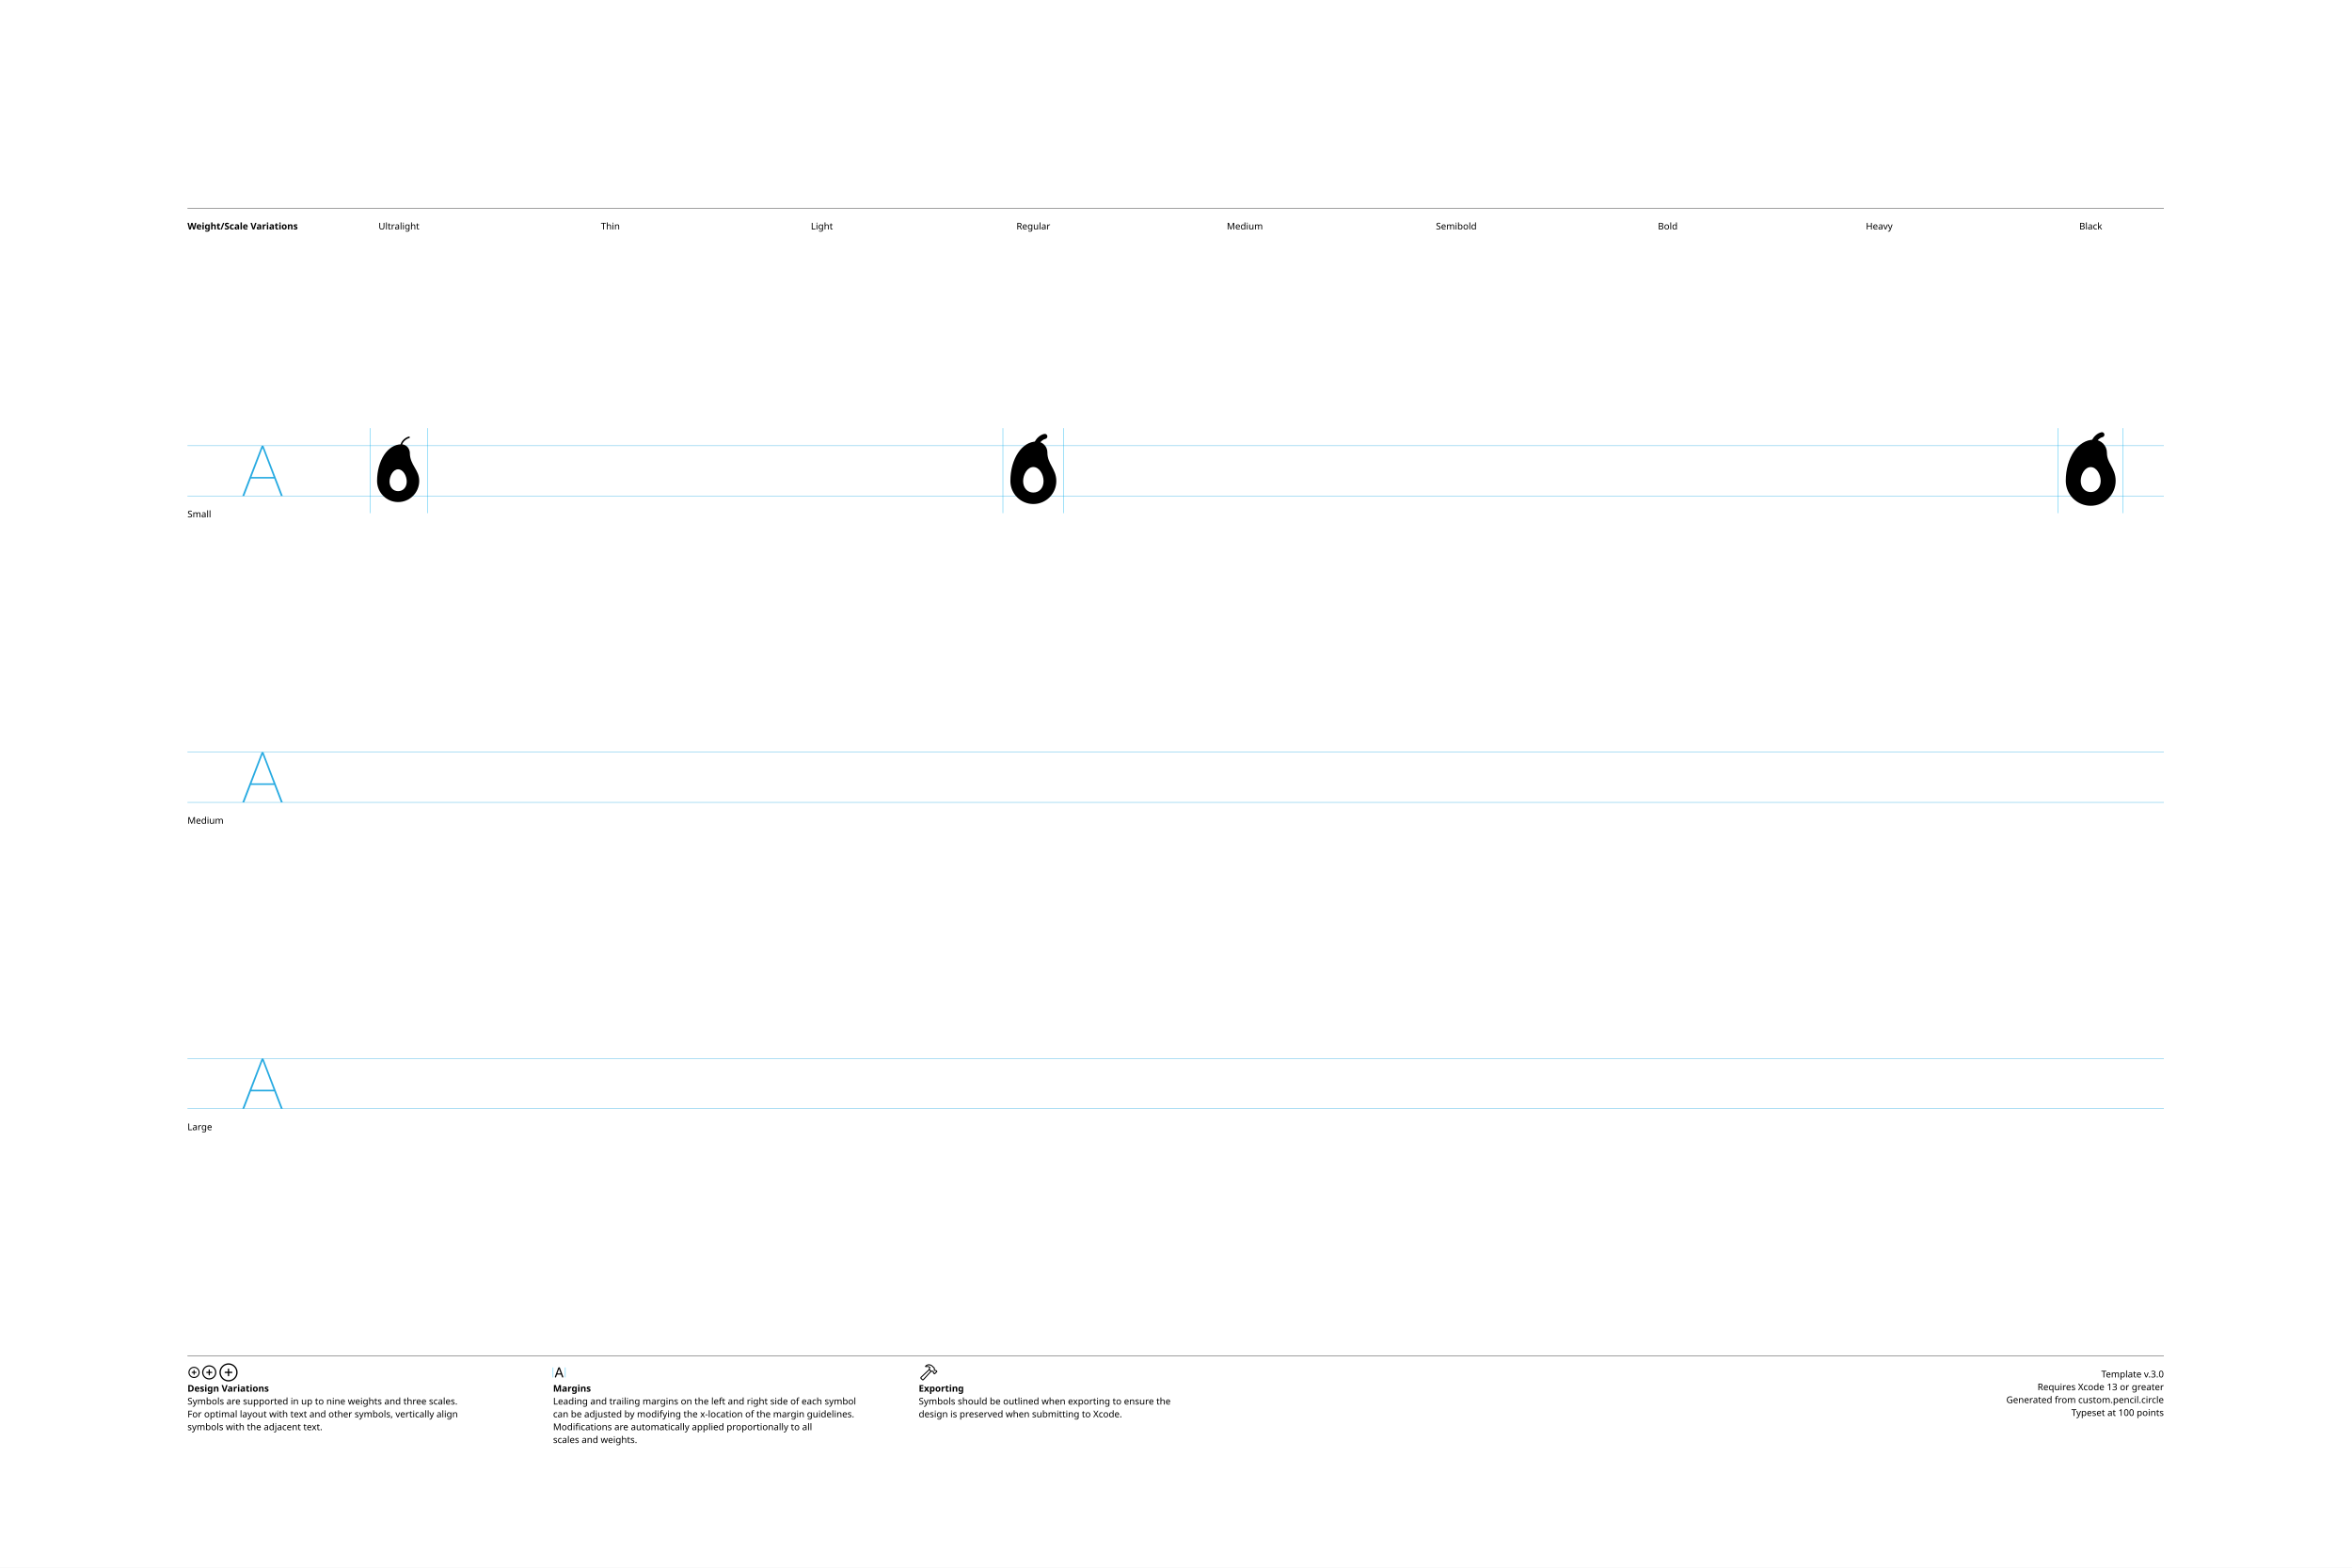
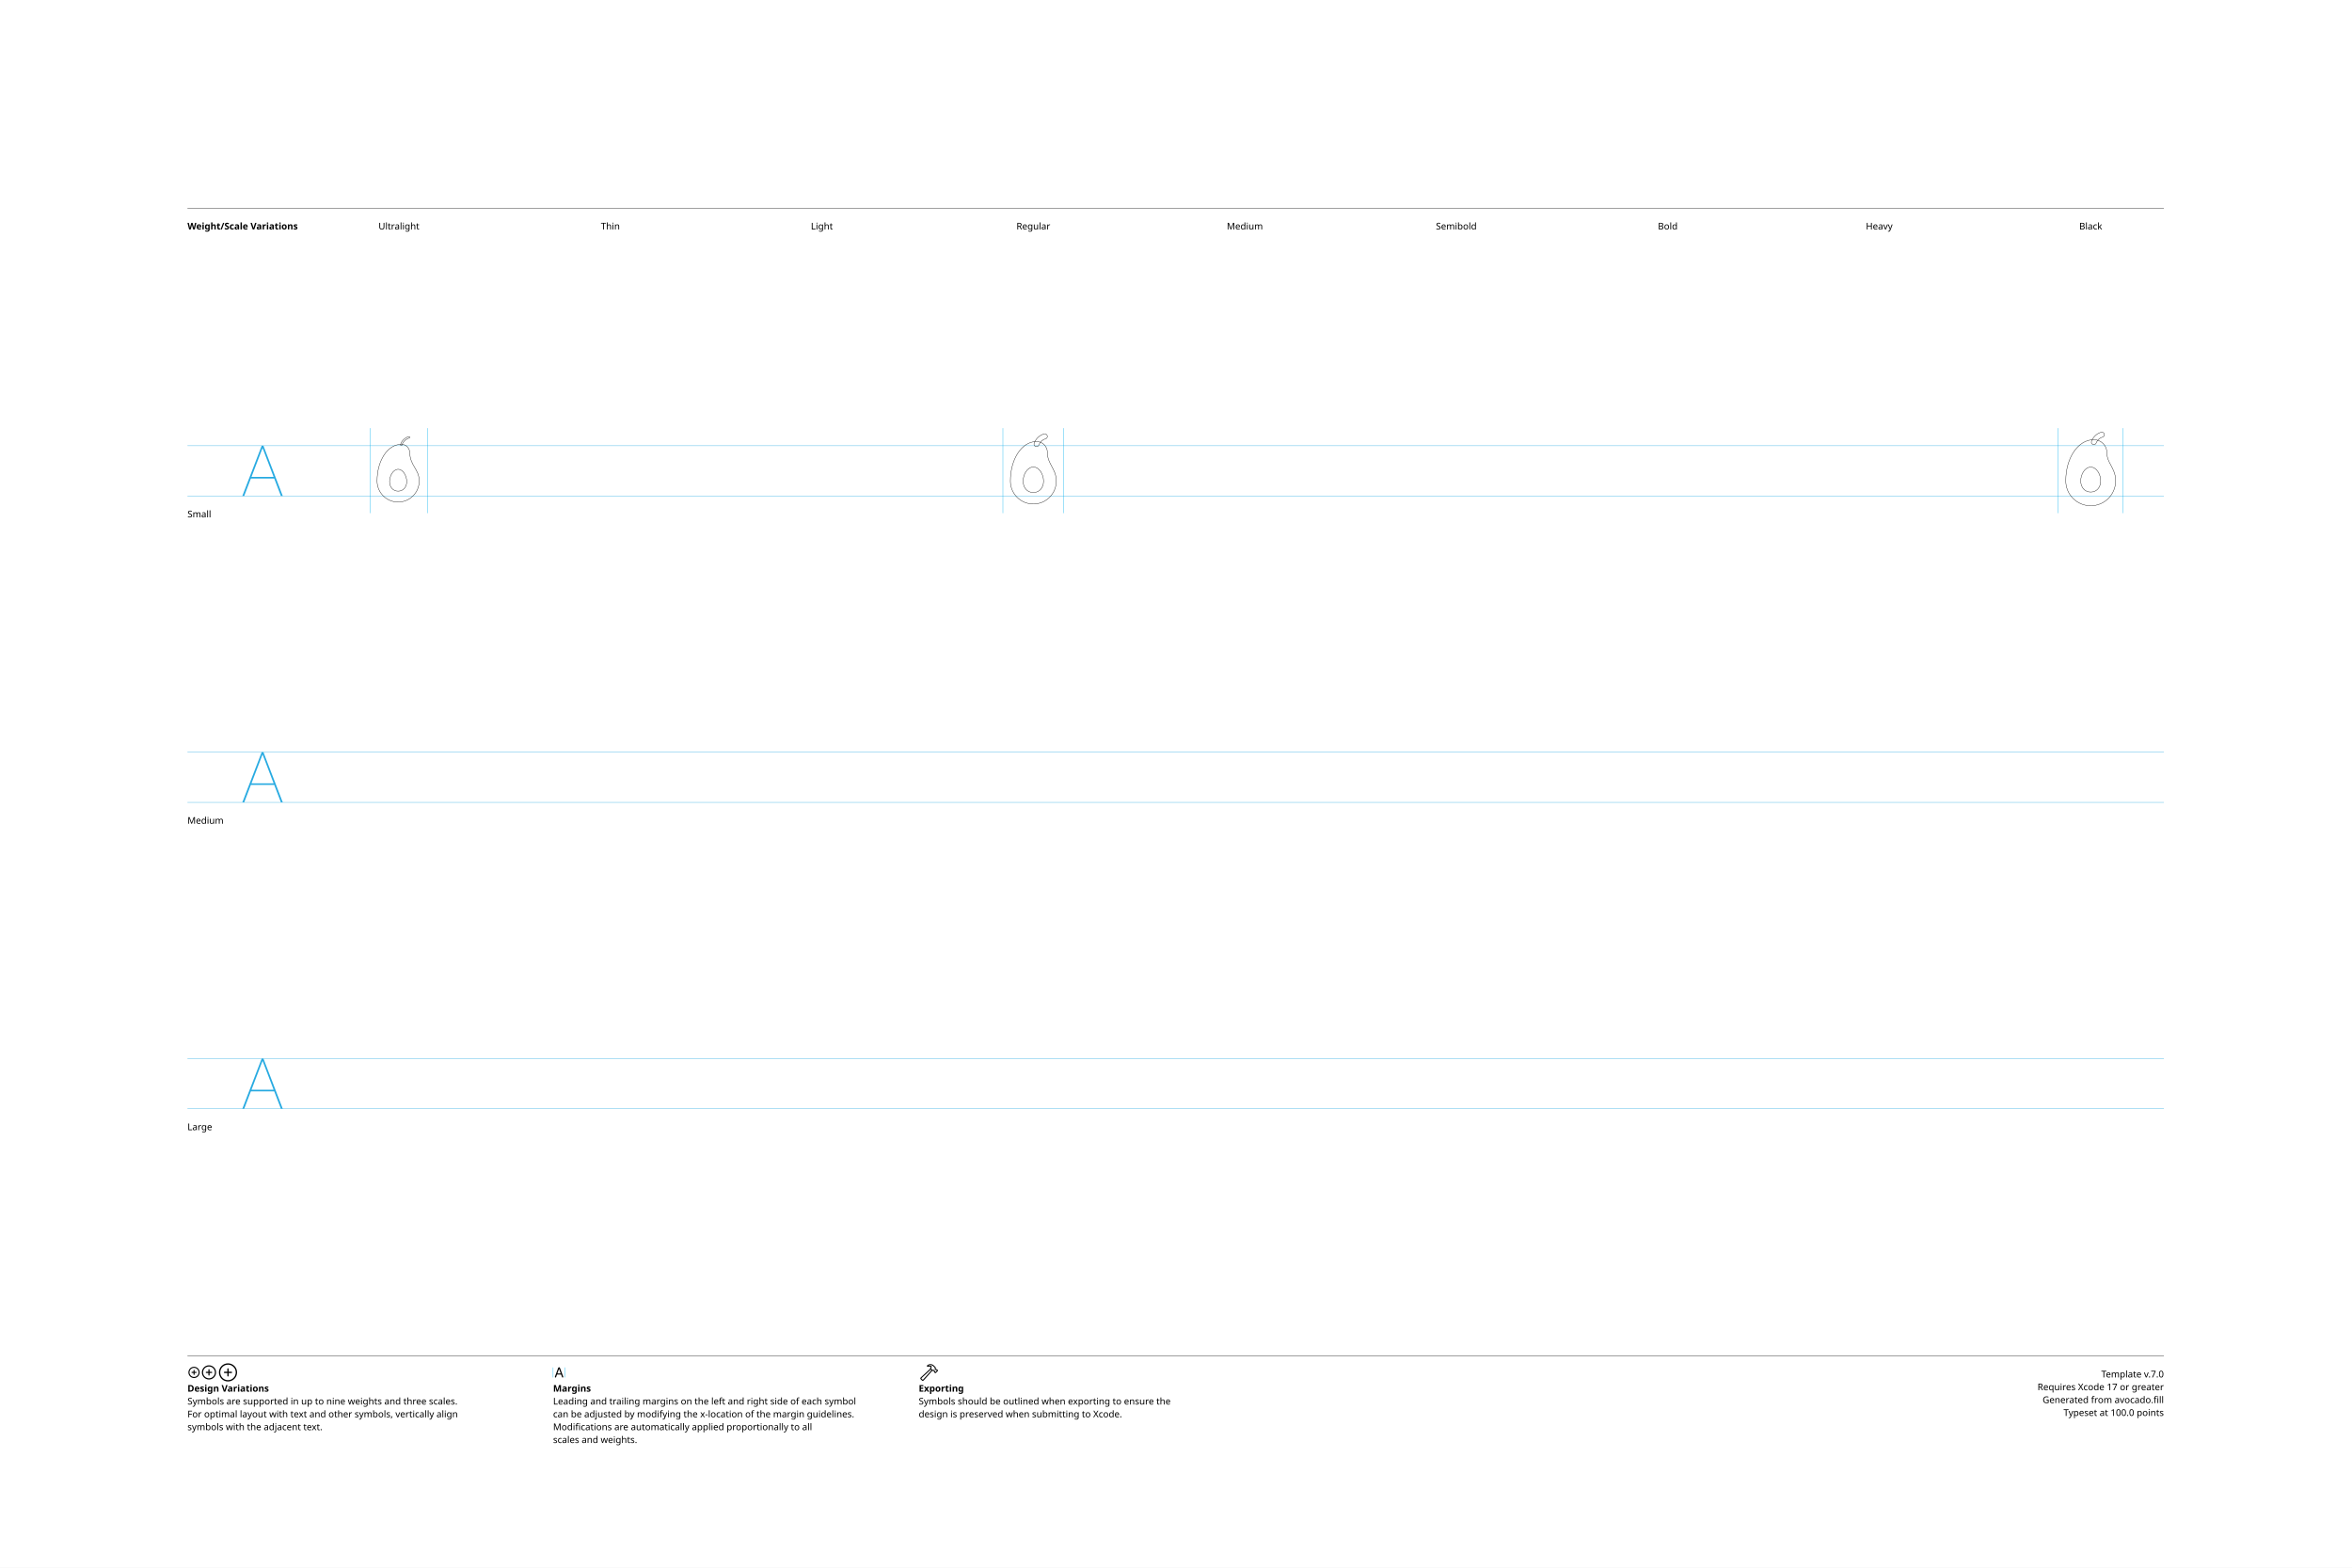
- <svg xmlns="http://www.w3.org/2000/svg" version="1.1" width="3300" height="2200" viewBox="0 0 3300 2200">
+ <svg xmlns="http://www.w3.org/2000/svg" version="1.1" viewBox="0 0 3300 2200">
+   <style>.defaults {-sfsymbols-variable-value-mode:color;-sfsymbols-draw-reverses-motion-groups:true}
+ 
+ .monochrome-0 {-sfsymbols-motion-group:2;-sfsymbols-layer-tags:-2346218884348209}
+ .monochrome-1 {-sfsymbols-motion-group:1;-sfsymbols-layer-tags:-2346218884348209}
+ .monochrome-2 {-sfsymbols-motion-group:0;-sfsymbols-layer-tags:-2346218884348209}
+ 
+ .multicolor-0:systemBrownColor {-sfsymbols-motion-group:2;-sfsymbols-layer-tags:-2346218884348209}
+ .multicolor-1:labelColor {opacity:0.5;-sfsymbols-motion-group:1;-sfsymbols-layer-tags:-2346218884348209}
+ .multicolor-2:labelColor {-sfsymbols-motion-group:0;-sfsymbols-layer-tags:-2346218884348209}
+ 
+ .hierarchical-0:tertiary {-sfsymbols-motion-group:2;-sfsymbols-layer-tags:-2346218884348209}
+ .hierarchical-1:secondary {-sfsymbols-motion-group:1;-sfsymbols-layer-tags:-2346218884348209}
+ .hierarchical-2:primary {-sfsymbols-motion-group:0;-sfsymbols-layer-tags:-2346218884348209}
+ 
+ .SFSymbolsPreviewWireframe {fill:none;opacity:1.0;stroke:black;stroke-width:0.5}
+ </style>
  <g id="Notes">
    <rect height="2200" id="artboard" style="fill:white;opacity:1" width="3300" x="0" y="0" />
    <line style="fill:none;stroke:black;opacity:1;stroke-width:0.5;" x1="263" x2="3036" y1="292" y2="292" />
    <text style="stroke:none;fill:black;font-family:sans-serif;font-size:13;font-weight:bold;" transform="matrix(1 0 0 1 263 322)">Weight/Scale Variations</text>
    <text style="stroke:none;fill:black;font-family:sans-serif;font-size:13;text-anchor:middle;" transform="matrix(1 0 0 1 559.711 322)">Ultralight</text>
    <text style="stroke:none;fill:black;font-family:sans-serif;font-size:13;text-anchor:middle;" transform="matrix(1 0 0 1 856.422 322)">Thin</text>
    <text style="stroke:none;fill:black;font-family:sans-serif;font-size:13;text-anchor:middle;" transform="matrix(1 0 0 1 1153.13 322)">Light</text>
    <text style="stroke:none;fill:black;font-family:sans-serif;font-size:13;text-anchor:middle;" transform="matrix(1 0 0 1 1449.84 322)">Regular</text>
    <text style="stroke:none;fill:black;font-family:sans-serif;font-size:13;text-anchor:middle;" transform="matrix(1 0 0 1 1746.56 322)">Medium</text>
    <text style="stroke:none;fill:black;font-family:sans-serif;font-size:13;text-anchor:middle;" transform="matrix(1 0 0 1 2043.27 322)">Semibold</text>
    <text style="stroke:none;fill:black;font-family:sans-serif;font-size:13;text-anchor:middle;" transform="matrix(1 0 0 1 2339.98 322)">Bold</text>
    <text style="stroke:none;fill:black;font-family:sans-serif;font-size:13;text-anchor:middle;" transform="matrix(1 0 0 1 2636.69 322)">Heavy</text>
    <text style="stroke:none;fill:black;font-family:sans-serif;font-size:13;text-anchor:middle;" transform="matrix(1 0 0 1 2933.4 322)">Black</text>
    <line style="fill:none;stroke:black;opacity:1;stroke-width:0.5;" x1="263" x2="3036" y1="1903" y2="1903" />
-     <g transform="matrix(1 0 0 1 263 1933)">
-       <path d="M9.248 0.83Q10.869 0.83 12.295 0.215Q13.721-0.4 14.81-1.494Q15.898-2.588 16.519-4.014Q17.139-5.439 17.139-7.051Q17.139-8.662 16.519-10.088Q15.898-11.514 14.805-12.607Q13.711-13.701 12.285-14.316Q10.859-14.932 9.238-14.932Q7.627-14.932 6.201-14.316Q4.775-13.701 3.691-12.607Q2.607-11.514 1.987-10.088Q1.367-8.662 1.367-7.051Q1.367-5.439 1.987-4.014Q2.607-2.588 3.696-1.494Q4.785-0.4 6.211 0.215Q7.637 0.83 9.248 0.83ZM9.248-0.654Q7.92-0.654 6.763-1.147Q5.605-1.641 4.731-2.52Q3.857-3.398 3.364-4.561Q2.871-5.723 2.871-7.051Q2.871-8.379 3.359-9.541Q3.848-10.703 4.722-11.582Q5.596-12.461 6.753-12.954Q7.91-13.447 9.238-13.447Q10.576-13.447 11.733-12.954Q12.891-12.461 13.77-11.582Q14.648-10.703 15.146-9.541Q15.645-8.379 15.645-7.051Q15.645-5.723 15.151-4.561Q14.658-3.398 13.784-2.52Q12.91-1.641 11.748-1.147Q10.586-0.654 9.248-0.654ZM5.84-7.041Q5.84-6.719 6.045-6.519Q6.25-6.318 6.592-6.318L8.506-6.318L8.506-4.395Q8.506-4.062 8.706-3.857Q8.906-3.652 9.229-3.652Q9.561-3.652 9.766-3.857Q9.971-4.062 9.971-4.395L9.971-6.318L11.895-6.318Q12.227-6.318 12.432-6.519Q12.637-6.719 12.637-7.041Q12.637-7.373 12.432-7.578Q12.227-7.783 11.895-7.783L9.971-7.783L9.971-9.697Q9.971-10.039 9.766-10.244Q9.561-10.449 9.229-10.449Q8.906-10.449 8.706-10.244Q8.506-10.039 8.506-9.697L8.506-7.783L6.592-7.783Q6.25-7.783 6.045-7.578Q5.84-7.373 5.84-7.041Z" />
+     <g transform="matrix(0.2 0 0 0.2 263 1933)">
+       <path d="m46.24 4.15c21.777 0 39.453-17.627 39.453-39.404s-17.676-39.404-39.453-39.404c-21.729 0-39.404 17.627-39.404 39.404s17.676 39.404 39.404 39.404Zm0-7.422c-17.676 0-31.934-14.307-31.934-31.982s14.258-31.982 31.934-31.982 31.982 14.307 31.982 31.982-14.307 31.982-31.982 31.982Zm3.613-17.773v-28.467c0-2.246-1.465-3.76-3.711-3.76-2.148 0-3.613 1.514-3.613 3.76v28.467c0 2.197 1.465 3.711 3.613 3.711 2.246 0 3.711-1.514 3.711-3.711Zm-17.822-10.596h28.418c2.197 0 3.711-1.465 3.711-3.613 0-2.197-1.514-3.711-3.711-3.711h-28.418c-2.246 0-3.76 1.514-3.76 3.711 0 2.148 1.514 3.613 3.76 3.613Z" />
    </g>
-     <g transform="matrix(1 0 0 1 281.867 1933)">
-       <path d="M11.709 2.91Q13.75 2.91 15.552 2.129Q17.354 1.348 18.73-0.029Q20.107-1.406 20.889-3.208Q21.67-5.01 21.67-7.051Q21.67-9.092 20.889-10.894Q20.107-12.695 18.73-14.072Q17.354-15.449 15.547-16.23Q13.74-17.012 11.699-17.012Q9.658-17.012 7.856-16.23Q6.055-15.449 4.683-14.072Q3.311-12.695 2.529-10.894Q1.748-9.092 1.748-7.051Q1.748-5.01 2.529-3.208Q3.311-1.406 4.688-0.029Q6.064 1.348 7.866 2.129Q9.668 2.91 11.709 2.91ZM11.709 1.25Q9.98 1.25 8.477 0.605Q6.973-0.039 5.835-1.177Q4.697-2.314 4.058-3.818Q3.418-5.322 3.418-7.051Q3.418-8.779 4.058-10.283Q4.697-11.787 5.83-12.93Q6.963-14.072 8.467-14.712Q9.971-15.352 11.699-15.352Q13.428-15.352 14.932-14.712Q16.436-14.072 17.578-12.93Q18.721-11.787 19.365-10.283Q20.01-8.779 20.01-7.051Q20.01-5.322 19.37-3.818Q18.73-2.314 17.593-1.177Q16.455-0.039 14.946 0.605Q13.438 1.25 11.709 1.25ZM7.393-7.041Q7.393-6.689 7.627-6.465Q7.861-6.24 8.232-6.24L10.879-6.24L10.879-3.574Q10.879-3.213 11.104-2.983Q11.328-2.754 11.68-2.754Q12.051-2.754 12.285-2.983Q12.52-3.213 12.52-3.574L12.52-6.24L15.176-6.24Q15.537-6.24 15.771-6.465Q16.006-6.689 16.006-7.041Q16.006-7.412 15.771-7.642Q15.537-7.871 15.176-7.871L12.52-7.871L12.52-10.518Q12.52-10.898 12.285-11.128Q12.051-11.357 11.68-11.357Q11.328-11.357 11.104-11.128Q10.879-10.898 10.879-10.518L10.879-7.871L8.232-7.871Q7.852-7.871 7.622-7.642Q7.393-7.412 7.393-7.041Z" />
+     <g transform="matrix(0.2 0 0 0.2 281.506 1933)">
+       <path d="m58.545 14.551c27.49 0 49.805-22.314 49.805-49.805s-22.314-49.805-49.805-49.805-49.805 22.314-49.805 49.805 22.314 49.805 49.805 49.805Zm0-8.301c-22.949 0-41.504-18.555-41.504-41.504s18.555-41.504 41.504-41.504 41.504 18.555 41.504 41.504-18.555 41.504-41.504 41.504Zm4.053-23.096v-36.914c0-2.49-1.709-4.199-4.15-4.199-2.393 0-4.053 1.709-4.053 4.199v36.914c0 2.441 1.66 4.15 4.053 4.15 2.441 0 4.15-1.66 4.15-4.15Zm-22.559-14.404h36.963c2.441 0 4.15-1.611 4.15-4.004 0-2.441-1.709-4.15-4.15-4.15h-36.963c-2.49 0-4.15 1.709-4.15 4.15 0 2.393 1.66 4.004 4.15 4.004Z" />
    </g>
-     <g transform="matrix(1 0 0 1 305.646 1933)">
-       <path d="M14.971 5.664Q17.061 5.664 18.96 5.015Q20.859 4.365 22.451 3.193Q24.043 2.021 25.22 0.43Q26.396-1.162 27.046-3.066Q27.695-4.971 27.695-7.051Q27.695-9.141 27.046-11.04Q26.396-12.94 25.22-14.531Q24.043-16.123 22.451-17.3Q20.859-18.477 18.955-19.126Q17.051-19.775 14.961-19.775Q12.871-19.775 10.972-19.126Q9.072-18.477 7.485-17.3Q5.898-16.123 4.722-14.531Q3.545-12.94 2.9-11.04Q2.256-9.141 2.256-7.051Q2.256-4.971 2.905-3.066Q3.555-1.162 4.727 0.43Q5.898 2.021 7.49 3.193Q9.082 4.365 10.981 5.015Q12.881 5.664 14.971 5.664ZM14.971 3.848Q13.164 3.848 11.528 3.296Q9.893 2.744 8.535 1.748Q7.178 0.752 6.177-0.61Q5.176-1.973 4.629-3.608Q4.082-5.244 4.082-7.051Q4.082-8.867 4.629-10.503Q5.176-12.139 6.172-13.501Q7.168-14.863 8.525-15.859Q9.883-16.855 11.519-17.402Q13.154-17.949 14.961-17.949Q16.777-17.949 18.413-17.402Q20.049-16.855 21.411-15.859Q22.773-14.863 23.77-13.501Q24.766-12.139 25.317-10.503Q25.869-8.867 25.869-7.051Q25.879-5.244 25.332-3.608Q24.785-1.973 23.784-0.61Q22.783 0.752 21.421 1.748Q20.059 2.744 18.423 3.296Q16.787 3.848 14.971 3.848ZM9.453-7.041Q9.453-6.66 9.712-6.411Q9.971-6.162 10.371-6.162L14.062-6.162L14.062-2.461Q14.062-2.061 14.312-1.807Q14.56-1.553 14.941-1.553Q15.352-1.553 15.605-1.807Q15.859-2.061 15.859-2.461L15.859-6.162L19.561-6.162Q19.961-6.162 20.215-6.411Q20.469-6.66 20.469-7.041Q20.469-7.451 20.215-7.705Q19.961-7.959 19.561-7.959L15.859-7.959L15.859-11.65Q15.859-12.06 15.605-12.315Q15.352-12.568 14.941-12.568Q14.56-12.568 14.312-12.31Q14.062-12.051 14.062-11.65L14.062-7.959L10.371-7.959Q9.961-7.959 9.707-7.705Q9.453-7.451 9.453-7.041Z" />
+     <g transform="matrix(0.2 0 0 0.2 304.924 1933)">
+       <path d="m74.853 28.32c35.107 0 63.623-28.467 63.623-63.574s-28.516-63.623-63.623-63.623-63.574 28.516-63.574 63.623 28.467 63.574 63.574 63.574Zm0-9.082c-30.127 0-54.492-24.365-54.492-54.492s24.365-54.492 54.492-54.492 54.492 24.365 54.492 54.492-24.365 54.492-54.492 54.492Zm4.443-30.322v-48.486c0-2.734-1.855-4.639-4.541-4.639-2.588 0-4.443 1.904-4.443 4.639v48.486c0 2.686 1.855 4.59 4.443 4.59 2.686 0 4.541-1.855 4.541-4.59Zm-28.711-19.775h48.486c2.686 0 4.59-1.807 4.59-4.395 0-2.734-1.855-4.59-4.59-4.59h-48.486c-2.734 0-4.59 1.855-4.59 4.59 0 2.588 1.855 4.395 4.59 4.395Z" />
    </g>
    <text style="stroke:none;fill:black;font-family:sans-serif;font-size:13;font-weight:bold;" transform="matrix(1 0 0 1 263 1953)">Design Variations</text>
    <text style="stroke:none;fill:black;font-family:sans-serif;font-size:13;" transform="matrix(1 0 0 1 263 1971)">Symbols are supported in up to nine weights and three scales.</text>
    <text style="stroke:none;fill:black;font-family:sans-serif;font-size:13;" transform="matrix(1 0 0 1 263 1989)">For optimal layout with text and other symbols, vertically align</text>
    <text style="stroke:none;fill:black;font-family:sans-serif;font-size:13;" transform="matrix(1 0 0 1 263 2007)">symbols with the adjacent text.</text>
    <line style="fill:none;stroke:#00AEEF;stroke-width:0.5;opacity:1.0;" x1="776" x2="776" y1="1919" y2="1933" />
-     <g transform="matrix(1 0 0 1 776 1933)">
-       <path d="M3.311 0.156Q3.701 0.156 3.916-0.01Q4.131-0.176 4.268-0.586L5.527-4.033L11.289-4.033L12.549-0.586Q12.685-0.176 12.9-0.01Q13.115 0.156 13.496 0.156Q13.887 0.156 14.116-0.059Q14.346-0.273 14.346-0.645Q14.346-0.869 14.238-1.172L9.658-13.369Q9.482-13.818 9.18-14.043Q8.877-14.268 8.408-14.268Q7.5-14.268 7.178-13.379L2.598-1.162Q2.49-0.859 2.49-0.635Q2.49-0.264 2.71-0.054Q2.93 0.156 3.311 0.156ZM6.006-5.518L8.379-12.09L8.428-12.09L10.801-5.518Z" />
+     <g transform="matrix(0.2 0 0 0.2 776 1933)">
+       <path d="m16.553 0.781c2.588 0 3.857-0.977 4.785-3.711l20.557-57.52h0.244l20.605 57.52c0.928 2.734 2.197 3.711 4.736 3.711 2.588 0 4.248-1.562 4.248-4.004 0-0.83-0.146-1.611-0.537-2.637l-22.9-60.986c-1.123-2.979-3.125-4.492-6.25-4.492-3.027 0-5.078 1.465-6.152 4.443l-22.9 61.084c-0.391 1.025-0.537 1.807-0.537 2.637 0 2.441 1.562 3.955 4.102 3.955Zm10.205-20.947h30.664c2.002 0 3.662-1.66 3.662-3.662 0-2.051-1.66-3.662-3.662-3.662h-30.664c-2.002 0-3.662 1.611-3.662 3.662 0 2.002 1.66 3.662 3.662 3.662Z" />
    </g>
-     <line style="fill:none;stroke:#00AEEF;stroke-width:0.5;opacity:1.0;" x1="793.197" x2="793.197" y1="1919" y2="1933" />
+     <line style="fill:none;stroke:#00AEEF;stroke-width:0.5;opacity:1.0;" x1="792.836" x2="792.836" y1="1919" y2="1933" />
    <text style="stroke:none;fill:black;font-family:sans-serif;font-size:13;font-weight:bold;" transform="matrix(1 0 0 1 776 1953)">Margins</text>
    <text style="stroke:none;fill:black;font-family:sans-serif;font-size:13;" transform="matrix(1 0 0 1 776 1971)">Leading and trailing margins on the left and right side of each symbol</text>
    <text style="stroke:none;fill:black;font-family:sans-serif;font-size:13;" transform="matrix(1 0 0 1 776 1989)">can be adjusted by modifying the x-location of the margin guidelines.</text>
    <text style="stroke:none;fill:black;font-family:sans-serif;font-size:13;" transform="matrix(1 0 0 1 776 2007)">Modifications are automatically applied proportionally to all</text>
    <text style="stroke:none;fill:black;font-family:sans-serif;font-size:13;" transform="matrix(1 0 0 1 776 2025)">scales and weights.</text>
-     <g transform="matrix(1 0 0 1 1289 1933)">
-       <path d="M2.842 1.865L4.541 3.574Q5.186 4.229 5.903 4.18Q6.621 4.131 7.314 3.359L18.008-8.428L17.041-9.404L6.426 2.275Q6.162 2.578 5.894 2.617Q5.625 2.656 5.273 2.305L4.102 1.143Q3.75 0.791 3.794 0.522Q3.838 0.254 4.141-0.02L15.615-10.82L14.639-11.787L3.047-0.898Q2.305-0.215 2.251 0.498Q2.197 1.211 2.842 1.865ZM9.258-16.328Q8.945-16.025 8.906-15.635Q8.867-15.244 9.043-14.951Q9.219-14.678 9.556-14.541Q9.893-14.404 10.381-14.521Q11.475-14.775 12.598-14.731Q13.721-14.688 14.795-13.984L14.209-12.529Q13.955-11.904 14.067-11.44Q14.18-10.977 14.58-10.566L16.875-8.252Q17.236-7.881 17.578-7.822Q17.92-7.764 18.34-7.842L19.404-8.037L20.068-7.363L20.029-6.807Q20-6.436 20.122-6.123Q20.244-5.811 20.605-5.449L21.367-4.707Q21.729-4.346 22.153-4.331Q22.578-4.316 22.93-4.668L25.84-7.588Q26.191-7.939 26.182-8.354Q26.172-8.77 25.811-9.131L25.039-9.893Q24.688-10.254 24.38-10.386Q24.072-10.518 23.711-10.488L23.135-10.44L22.49-11.074L22.734-12.197Q22.832-12.617 22.695-12.983Q22.559-13.35 22.119-13.789L19.922-15.977Q18.672-17.217 17.261-17.837Q15.85-18.457 14.419-18.481Q12.988-18.506 11.665-17.959Q10.342-17.412 9.258-16.328ZM10.752-15.957Q11.66-16.621 12.7-16.904Q13.74-17.188 14.805-17.085Q15.869-16.982 16.87-16.514Q17.871-16.045 18.701-15.205L21.133-12.793Q21.309-12.617 21.352-12.451Q21.396-12.285 21.338-12.031L21.016-10.547L22.52-9.062L23.506-9.121Q23.691-9.131 23.789-9.097Q23.887-9.062 24.033-8.916L24.609-8.34L22.168-5.898L21.592-6.475Q21.445-6.621 21.406-6.719Q21.367-6.816 21.377-7.012L21.445-7.988L19.951-9.473L18.428-9.219Q18.184-9.17 18.042-9.204Q17.9-9.238 17.715-9.414L15.713-11.416Q15.518-11.592 15.493-11.753Q15.469-11.914 15.586-12.188L16.465-14.277Q15.293-15.371 13.828-15.791Q12.363-16.211 10.84-15.762Q10.723-15.732 10.688-15.806Q10.654-15.879 10.752-15.957Z" />
+     <g transform="matrix(0.2 0 0 0.2 1289 1933)">
+       <path d="m14.209 13.135 7.861 7.861c4.297 4.395 9.326 4.102 13.867-1.025l60.693-68.213-4.883-4.883-60.254 67.676c-1.807 1.953-3.467 2.441-5.811 0.098l-5.176-5.127c-2.295-2.295-1.807-3.955 0.195-5.811l67.481-62.158-4.883-4.834-68.066 62.598c-4.98 4.59-5.322 9.473-1.025 13.818Zm44.873-97.461c-2.051 2.002-2.246 4.883-1.074 6.787 1.123 1.807 3.467 3.027 6.592 2.246 5.859-1.66 12.598-2.393 18.896 0.928l-2.686 7.129c-1.611 4.004-0.732 6.885 1.709 9.424l10.254 10.303c2.344 2.393 4.541 2.441 7.08 1.953l4.443-0.732 2.588 2.539-0.195 2.246c-0.098 2.295 0.537 4.297 2.783 6.494l3.369 3.32c2.295 2.295 5.518 2.49 7.812 0.195l12.988-13.037c2.295-2.344 2.148-5.371-0.195-7.666l-3.418-3.418c-2.197-2.197-4.053-3.027-6.348-2.881l-2.344 0.244-2.441-2.441 1.025-4.688c0.635-2.734-0.244-4.98-2.881-7.617l-11.279-11.182c-12.94-12.842-35.596-11.035-46.68-0.146Zm7.08 2.051c8.789-6.396 25.977-5.664 33.691 1.953l12.305 12.207c1.025 1.025 1.221 1.807 0.928 3.32l-1.465 6.641 6.738 6.689 4.395-0.244c1.123-0.049 1.514 0.049 2.344 0.879l2.539 2.49-10.84 10.84-2.49-2.49c-0.83-0.879-0.977-1.221-0.928-2.393l0.293-4.346-6.689-6.738-6.836 1.172c-1.416 0.293-2.051 0.195-3.174-0.879l-8.936-8.887c-1.074-1.025-1.172-1.709-0.488-3.369l4.59-11.475c-6.104-6.348-17.041-7.52-25.586-4.59-0.684 0.244-0.928-0.391-0.391-0.781Z" />
    </g>
    <text style="stroke:none;fill:black;font-family:sans-serif;font-size:13;font-weight:bold;" transform="matrix(1 0 0 1 1289 1953)">Exporting</text>
    <text style="stroke:none;fill:black;font-family:sans-serif;font-size:13;" transform="matrix(1 0 0 1 1289 1971)">Symbols should be outlined when exporting to ensure the</text>
    <text style="stroke:none;fill:black;font-family:sans-serif;font-size:13;" transform="matrix(1 0 0 1 1289 1989)">design is preserved when submitting to Xcode.</text>
-     <text id="template-version" style="stroke:none;fill:black;font-family:sans-serif;font-size:13;text-anchor:end;" transform="matrix(1 0 0 1 3036 1933)">Template v.3.0</text>
-     <text style="stroke:none;fill:black;font-family:sans-serif;font-size:13;text-anchor:end;" transform="matrix(1 0 0 1 3036 1951)">Requires Xcode 13 or greater</text>
-     <text id="descriptive-name" style="stroke:none;fill:black;font-family:sans-serif;font-size:13;text-anchor:end;" transform="matrix(1 0 0 1 3036 1969)">Generated from custom.pencil.circle</text>
-     <text style="stroke:none;fill:black;font-family:sans-serif;font-size:13;text-anchor:end;" transform="matrix(1 0 0 1 3036 1987)">Typeset at 100 points</text>
+     <text id="template-version" style="stroke:none;fill:black;font-family:sans-serif;font-size:13;text-anchor:end;" transform="matrix(1 0 0 1 3036 1933)">Template v.7.0</text>
+     <text style="stroke:none;fill:black;font-family:sans-serif;font-size:13;text-anchor:end;" transform="matrix(1 0 0 1 3036 1951)">Requires Xcode 17 or greater</text>
+     <text id="descriptive-name" style="stroke:none;fill:black;font-family:sans-serif;font-size:13;text-anchor:end;" transform="matrix(1 0 0 1 3036 1969)">Generated from avocado.fill</text>
+     <text style="stroke:none;fill:black;font-family:sans-serif;font-size:13;text-anchor:end;" transform="matrix(1 0 0 1 3036 1987)">Typeset at 100.0 points</text>
    <text style="stroke:none;fill:black;font-family:sans-serif;font-size:13;" transform="matrix(1 0 0 1 263 726)">Small</text>
    <text style="stroke:none;fill:black;font-family:sans-serif;font-size:13;" transform="matrix(1 0 0 1 263 1156)">Medium</text>
    <text style="stroke:none;fill:black;font-family:sans-serif;font-size:13;" transform="matrix(1 0 0 1 263 1586)">Large</text>
  </g>
  <g id="Guides">
    <g id="H-reference" style="fill:#27AAE1;stroke:none;" transform="matrix(1 0 0 1 339 696)">
-       <path d="M0.977 0L3.662 0L29.346-67.139L30.029-67.139L30.029-70.459L28.125-70.459ZM11.67-24.463L46.973-24.463L46.24-26.709L12.451-26.709ZM55.127 0L57.764 0L30.615-70.459L29.443-70.459L29.443-67.139Z" />
+       <path d="M0.994 0L3.638 0L29.328-67.132L30.03-67.132L30.03-70.459L28.123-70.459ZM11.688-24.48L46.981-24.48L46.231-26.729L12.438-26.729ZM55.12 0L57.764 0L30.638-70.459L29.433-70.459L29.433-67.132Z" />
    </g>
    <line id="Baseline-S" style="fill:none;stroke:#27AAE1;opacity:1;stroke-width:0.5;" x1="263" x2="3036" y1="696" y2="696" />
    <line id="Capline-S" style="fill:none;stroke:#27AAE1;opacity:1;stroke-width:0.5;" x1="263" x2="3036" y1="625.541" y2="625.541" />
    <g id="H-reference" style="fill:#27AAE1;stroke:none;" transform="matrix(1 0 0 1 339 1126)">
-       <path d="M0.977 0L3.662 0L29.346-67.139L30.029-67.139L30.029-70.459L28.125-70.459ZM11.67-24.463L46.973-24.463L46.24-26.709L12.451-26.709ZM55.127 0L57.764 0L30.615-70.459L29.443-70.459L29.443-67.139Z" />
+       <path d="M0.994 0L3.638 0L29.328-67.132L30.03-67.132L30.03-70.459L28.123-70.459ZM11.688-24.48L46.981-24.48L46.231-26.729L12.438-26.729ZM55.12 0L57.764 0L30.638-70.459L29.433-70.459L29.433-67.132Z" />
    </g>
    <line id="Baseline-M" style="fill:none;stroke:#27AAE1;opacity:1;stroke-width:0.5;" x1="263" x2="3036" y1="1126" y2="1126" />
    <line id="Capline-M" style="fill:none;stroke:#27AAE1;opacity:1;stroke-width:0.5;" x1="263" x2="3036" y1="1055.54" y2="1055.54" />
    <g id="H-reference" style="fill:#27AAE1;stroke:none;" transform="matrix(1 0 0 1 339 1556)">
-       <path d="M0.977 0L3.662 0L29.346-67.139L30.029-67.139L30.029-70.459L28.125-70.459ZM11.67-24.463L46.973-24.463L46.24-26.709L12.451-26.709ZM55.127 0L57.764 0L30.615-70.459L29.443-70.459L29.443-67.139Z" />
+       <path d="M0.994 0L3.638 0L29.328-67.132L30.03-67.132L30.03-70.459L28.123-70.459ZM11.688-24.48L46.981-24.48L46.231-26.729L12.438-26.729ZM55.12 0L57.764 0L30.638-70.459L29.433-70.459L29.433-67.132Z" />
    </g>
    <line id="Baseline-L" style="fill:none;stroke:#27AAE1;opacity:1;stroke-width:0.5;" x1="263" x2="3036" y1="1556" y2="1556" />
    <line id="Capline-L" style="fill:none;stroke:#27AAE1;opacity:1;stroke-width:0.5;" x1="263" x2="3036" y1="1485.54" y2="1485.54" />
-     <line id="left-margin-Ultralight-S" style="fill:none;stroke:#00AEEF;stroke-width:0.5;opacity:1.0;" x1="519.646" x2="519.646" y1="600.784" y2="720.121" />
-     <line id="right-margin-Ultralight-S" style="fill:none;stroke:#00AEEF;stroke-width:0.5;opacity:1.0;" x1="599.776" x2="599.776" y1="600.784" y2="720.121" />
-     <line id="left-margin-Regular-S" style="fill:none;stroke:#00AEEF;stroke-width:0.5;opacity:1.0;" x1="1407.125" x2="1407.125" y1="600.784" y2="720.121" />
-     <line id="right-margin-Regular-S" style="fill:none;stroke:#00AEEF;stroke-width:0.5;opacity:1.0;" x1="1492.565" x2="1492.565" y1="600.784" y2="720.121" />
-     <line id="left-margin-Black-S" style="fill:none;stroke:#00AEEF;stroke-width:0.5;opacity:1.0;" x1="2887.9" x2="2887.9" y1="600.784" y2="720.121" />
-     <line id="right-margin-Black-S" style="fill:none;stroke:#00AEEF;stroke-width:0.5;opacity:1.0;" x1="2978.9" x2="2978.9" y1="600.784" y2="720.121" />
+     <line id="right-margin-Black-S" style="fill:none;stroke:#00AEEF;stroke-width:0.5;opacity:1.0;" x1="2978.9" x2="2978.9" y1="600.785" y2="720.121" />
+     <line id="left-margin-Black-S" style="fill:none;stroke:#00AEEF;stroke-width:0.5;opacity:1.0;" x1="2887.9" x2="2887.9" y1="600.785" y2="720.121" />
+     <line id="right-margin-Regular-S" style="fill:none;stroke:#00AEEF;stroke-width:0.5;opacity:1.0;" x1="1492.56" x2="1492.56" y1="600.785" y2="720.121" />
+     <line id="left-margin-Regular-S" style="fill:none;stroke:#00AEEF;stroke-width:0.5;opacity:1.0;" x1="1407.12" x2="1407.12" y1="600.785" y2="720.121" />
+     <line id="right-margin-Ultralight-S" style="fill:none;stroke:#00AEEF;stroke-width:0.5;opacity:1.0;" x1="599.776" x2="599.776" y1="600.785" y2="720.121" />
+     <line id="left-margin-Ultralight-S" style="fill:none;stroke:#00AEEF;stroke-width:0.5;opacity:1.0;" x1="519.646" x2="519.646" y1="600.785" y2="720.121" />
  </g>
  <g id="Symbols">
-     <g id="Ultralight-S" transform="matrix(1,0,0,1,504.961,606.0205)">
-       <path d="M57.831 19.3c-0.593-0.125-0.97-0.705-0.845-1.296 1.165-5.521 6.997-10.216 11.734-11.401 0.587-0.151 1.18 0.21 1.327 0.797 0.147 0.587-0.21 1.18-0.797 1.327-4.113 1.029-9.163 5.184-10.122 9.728C59.014 18.998 58.469 19.434 57.831 19.3z" />
-       <path d="M76.762 49.831C80.145 55.725 83.22 60.702 83.22 68.985 83.22 85.287 69.957 98.55 53.655 98.55S24.09 85.287 24.09 68.985c0-28.766 14.89-51.371 33.899-51.461 9.494 0 12.091 8.672 12.091 12.041C70.08 38.187 73.477 44.107 76.762 49.831zM53.655 83.22c7.091 0 12.045-5.523 12.045-13.431C65.7 61.655 60.549 52.56 53.655 52.56S41.61 61.655 41.61 69.789C41.61 77.697 46.564 83.22 53.655 83.22z" />
+     <g id="Black-S" transform="matrix(1 0 0 1 2887.9 696)">
+       <path class="monochrome-0 multicolor-0:systemBrownColor hierarchical-0:tertiary SFSymbolsPreviewWireframe" d="M48.647-72.202C46.837-72.881 45.918-74.898 46.597-76.708C48.965-83.015 54.707-88.24 60.562-89.411C62.466-89.8 64.304-88.561 64.682-86.665C65.061-84.77 63.833-82.926 61.938-82.548C58.965-81.953 54.875-78.843 53.153-74.251C52.946-73.701 51.457-71.147 48.647-72.202Z" />
+       <path class="monochrome-2 multicolor-2:labelColor hierarchical-2:primary SFSymbolsPreviewWireframe" d="M73.778-43.134C76.93-37.288 80.5-30.664 80.5-21.23C80.5-1.93 64.799 13.771 45.5 13.771C26.201 13.771 10.5-1.93 10.5-21.23C10.5-53.613 27.795-78.98 49.875-78.98C60.008-78.98 68.25-70.737 68.25-60.605C68.25-53.391 70.812-48.638 73.778-43.134Z" />
+       <path class="monochrome-1 monochrome-2 multicolor-1:labelColor multicolor-2:labelColor hierarchical-1:secondary hierarchical-2:primary SFSymbolsPreviewWireframe" d="M45.5-5.479C53.742-5.479 59.5-11.907 59.5-21.112C59.5-30.272 53.751-40.48 45.5-40.48C37.249-40.48 31.5-30.272 31.5-21.112C31.5-11.907 37.258-5.479 45.5-5.479Z" />
    </g>
-     <g id="Regular-S" transform="matrix(1,0,0,1,1392.565,603.4905)">
-       <path d="M60.498 23.043c-1.851-0.695-2.791-2.758-2.096-4.609 2.422-6.451 8.295-11.796 14.284-12.994 1.948-0.396 3.827 0.87 4.214 2.809 0.388 1.939-0.868 3.825-2.807 4.212-3.041 0.609-7.224 3.789-8.986 8.486C64.896 21.509 63.373 24.122 60.498 23.043z" />
-       <path d="M83.052 50.895C86.223 56.773 89.5 62.854 89.5 71.6c0 17.766-14.454 32.22-32.22 32.22s-32.22-14.454-32.22-32.22c0-31.116 16.119-55.49 36.695-55.49 8.39 0 15.215 6.825 15.215 15.215C76.97 39.607 79.925 45.09 83.052 50.895zM57.28 87.71c8.431 0 14.32-6.575 14.32-15.99C71.6 62.351 65.72 51.91 57.28 51.91s-14.32 10.441-14.32 19.81C42.96 81.135 48.849 87.71 57.28 87.71z" />
+     <g id="Regular-S" transform="matrix(1 0 0 1 1407.12 696)">
+       <path class="monochrome-0 multicolor-0:systemBrownColor hierarchical-0:tertiary SFSymbolsPreviewWireframe" d="M45.938-69.467C44.088-70.161 43.148-72.225 43.842-74.076C46.264-80.527 52.137-85.872 58.127-87.07C60.074-87.465 61.953-86.2 62.34-84.261C62.729-82.323 61.472-80.436 59.533-80.049C56.492-79.441 52.309-76.26 50.548-71.563C50.337-71.001 48.813-68.388 45.938-69.467Z" />
+       <path class="monochrome-2 multicolor-2:labelColor hierarchical-2:primary SFSymbolsPreviewWireframe" d="M68.492-41.614C71.662-35.736 74.94-29.655 74.94-20.91C74.94-3.144 60.486 11.31 42.72 11.31C24.954 11.31 10.5-3.144 10.5-20.91C10.5-52.025 26.619-76.4 47.195-76.4C55.585-76.4 62.41-69.574 62.41-61.184C62.41-52.902 65.365-47.419 68.492-41.614Z" />
+       <path class="monochrome-1 monochrome-2 multicolor-1:labelColor multicolor-2:labelColor hierarchical-1:secondary hierarchical-2:primary SFSymbolsPreviewWireframe" d="M42.72-4.799C51.151-4.799 57.04-11.374 57.04-20.79C57.04-30.158 51.16-40.599 42.72-40.599C34.28-40.599 28.4-30.158 28.4-20.79C28.4-11.374 34.289-4.799 42.72-4.799Z" />
    </g>
-     <g id="Black-S" transform="matrix(1,0,0,1,2870.4,597.7705)">
-       <path d="M66.147 26.028c-1.81-0.679-2.728-2.697-2.049-4.506 2.368-6.307 8.11-11.532 13.965-12.703 1.904-0.389 3.741 0.851 4.12 2.746 0.38 1.895-0.849 3.74-2.744 4.118-2.973 0.595-7.063 3.705-8.785 8.297C70.446 24.528 68.957 27.083 66.147 26.028z" />
-       <path d="M91.278 55.095C94.43 60.942 98 67.566 98 77c0 19.299-15.701 35-35 35s-35-15.701-35-35c0-32.384 17.295-57.75 39.375-57.75C77.507 19.25 85.75 27.492 85.75 37.625 85.75 44.838 88.312 49.592 91.278 55.095zM63 92.75c8.242 0 14-6.428 14-15.633C77 67.958 71.251 57.75 63 57.75s-14 10.208-14 19.367C49 86.322 54.758 92.75 63 92.75z" />
+     <g id="Ultralight-S" transform="matrix(1 0 0 1 519.646 696)">
+       <path class="monochrome-0 multicolor-0:systemBrownColor hierarchical-0:tertiary SFSymbolsPreviewWireframe" d="M43.146-70.679C42.553-70.804 42.176-71.384 42.301-71.975C43.466-77.496 49.298-82.192 54.035-83.377C54.622-83.528 55.215-83.166 55.362-82.579C55.509-81.993 55.152-81.399 54.565-81.252C50.452-80.223 45.402-76.069 44.443-71.524C44.329-70.981 43.784-70.545 43.146-70.679Z" />
+       <path class="monochrome-2 multicolor-2:labelColor hierarchical-2:primary SFSymbolsPreviewWireframe" d="M62.077-40.148C65.46-34.255 68.535-29.277 68.535-20.994C68.535-4.692 55.272 8.571 38.97 8.571C22.668 8.571 9.405-4.692 9.405-20.994C9.405-49.76 24.295-72.365 43.304-72.455C52.798-72.455 55.395-63.783 55.395-60.414C55.395-51.792 58.792-45.873 62.077-40.148Z" />
+       <path class="monochrome-1 monochrome-2 multicolor-1:labelColor multicolor-2:labelColor hierarchical-1:secondary hierarchical-2:primary SFSymbolsPreviewWireframe" d="M38.97-6.759C46.061-6.759 51.015-12.283 51.015-20.191C51.015-28.324 45.864-37.419 38.97-37.419C32.076-37.419 26.925-28.324 26.925-20.191C26.925-12.283 31.879-6.759 38.97-6.759Z" />
    </g>
  </g>
</svg>
